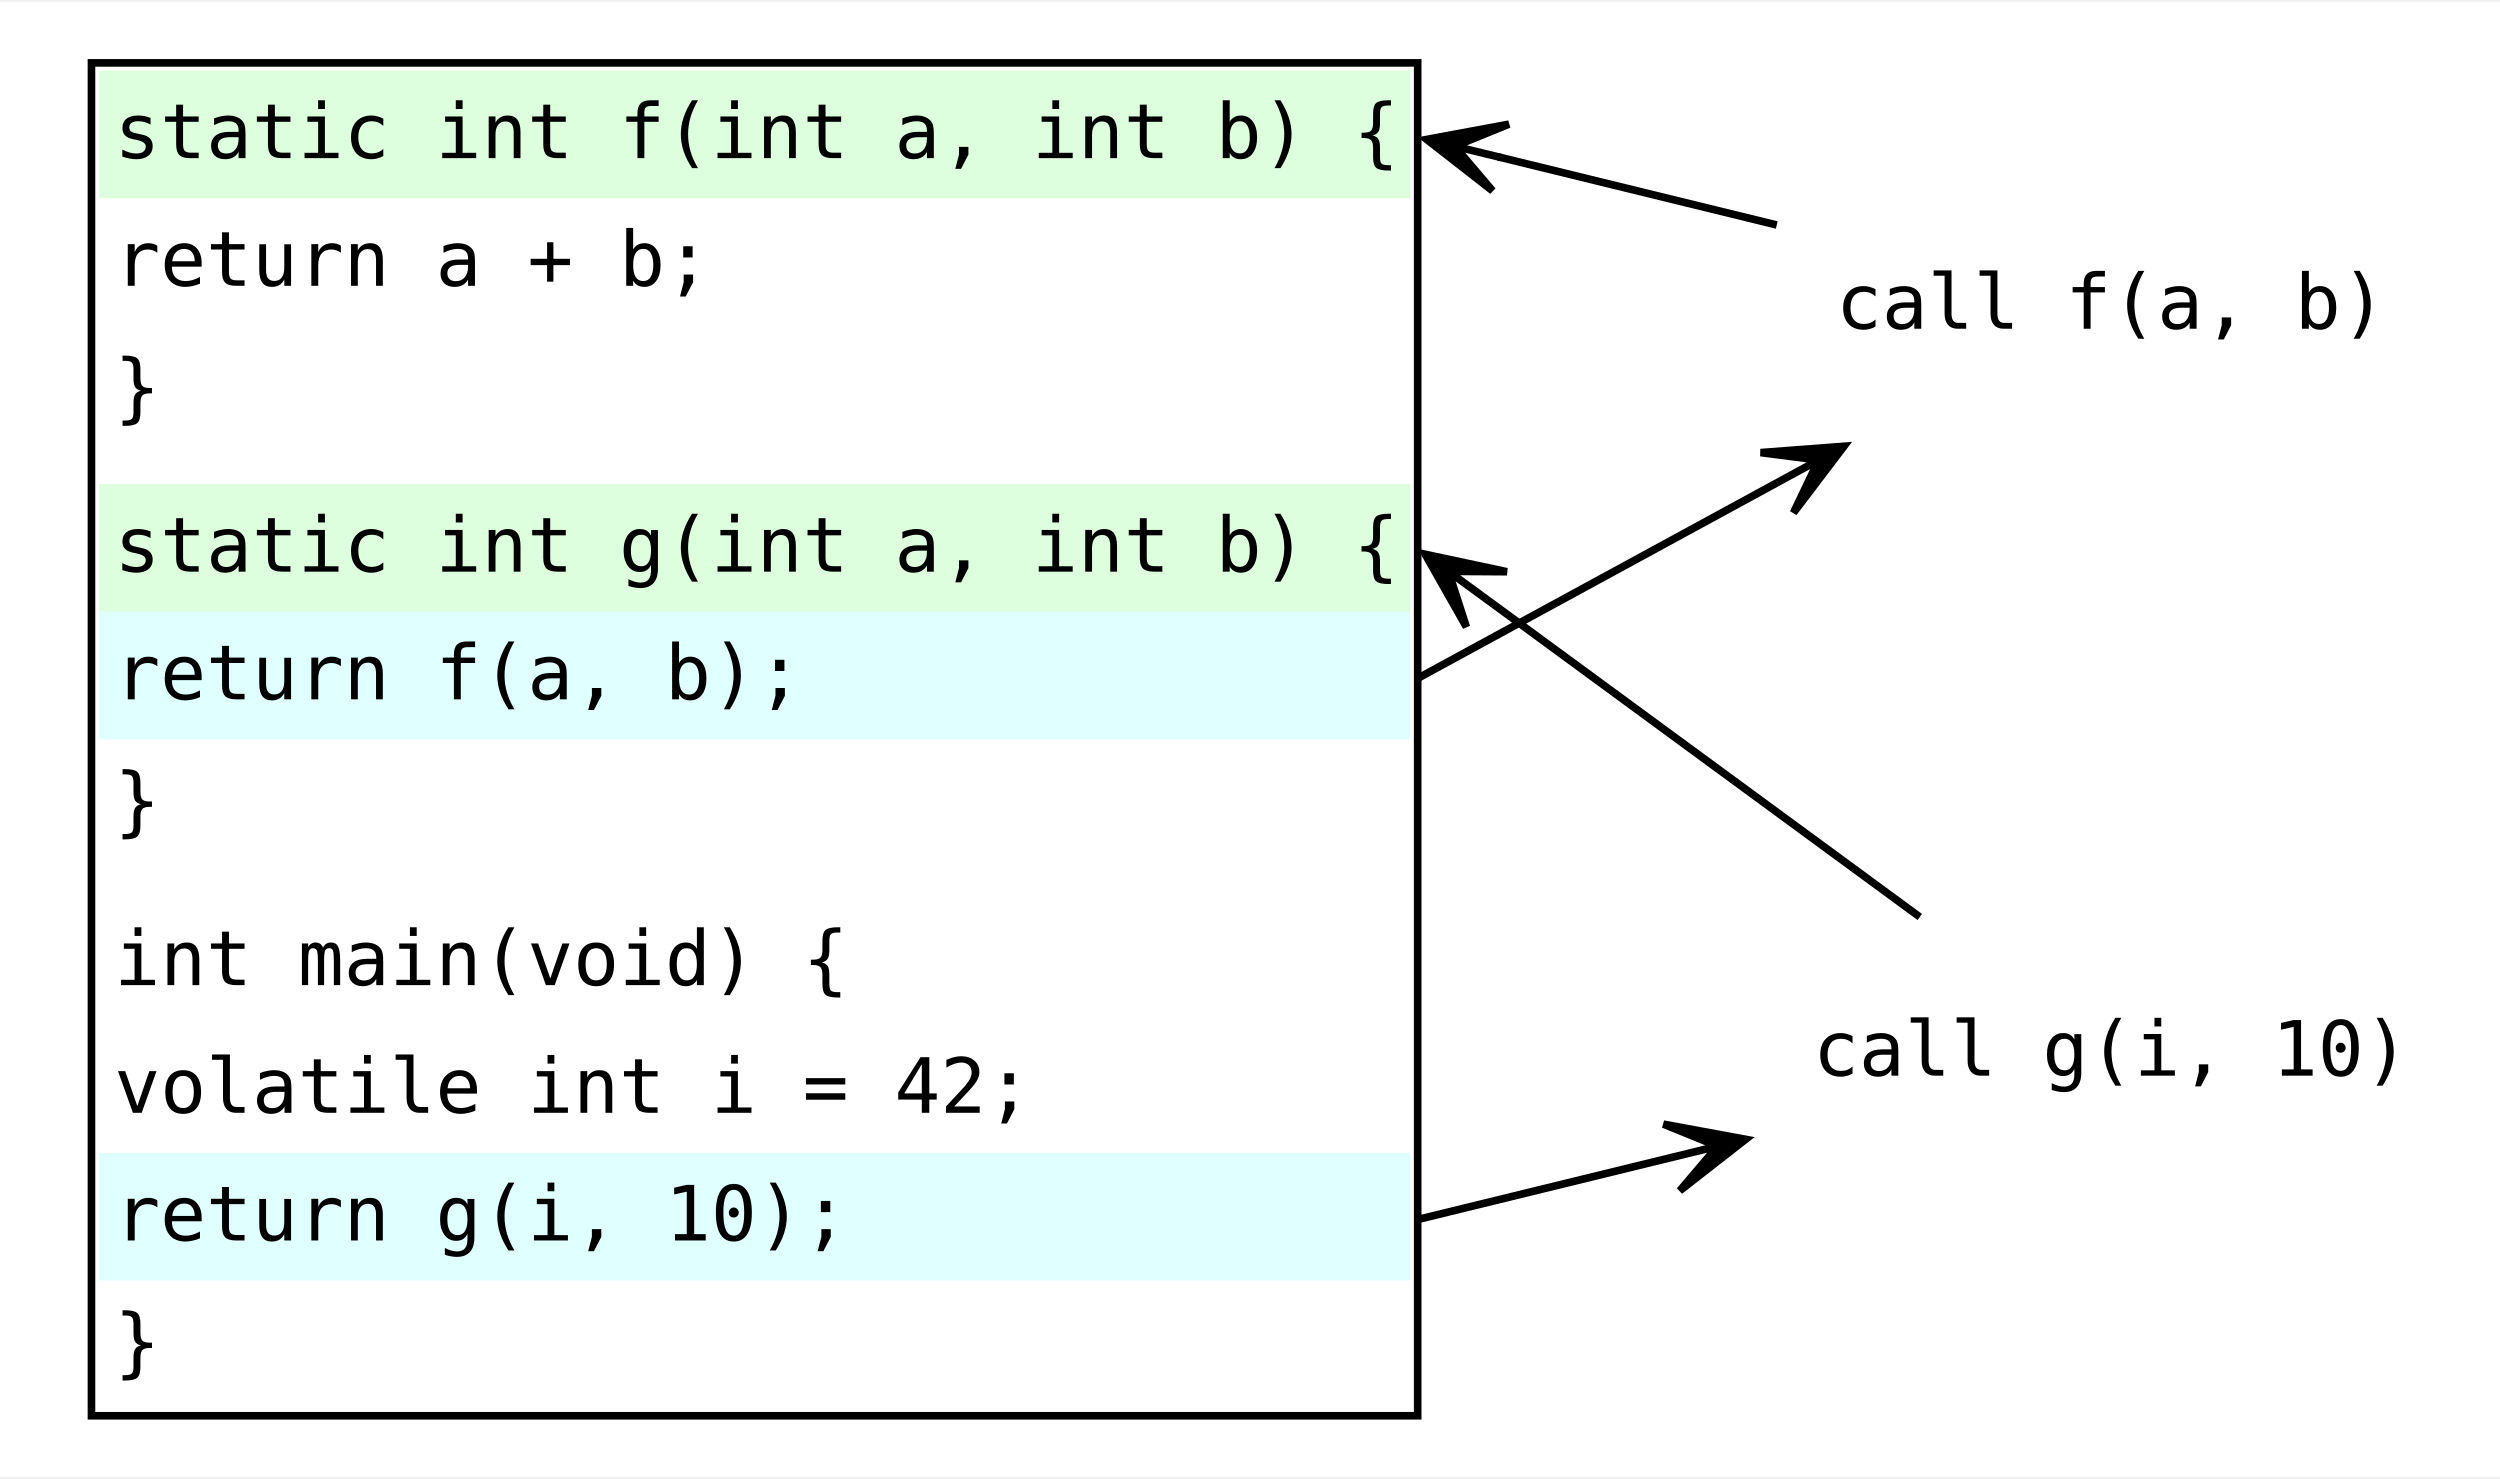
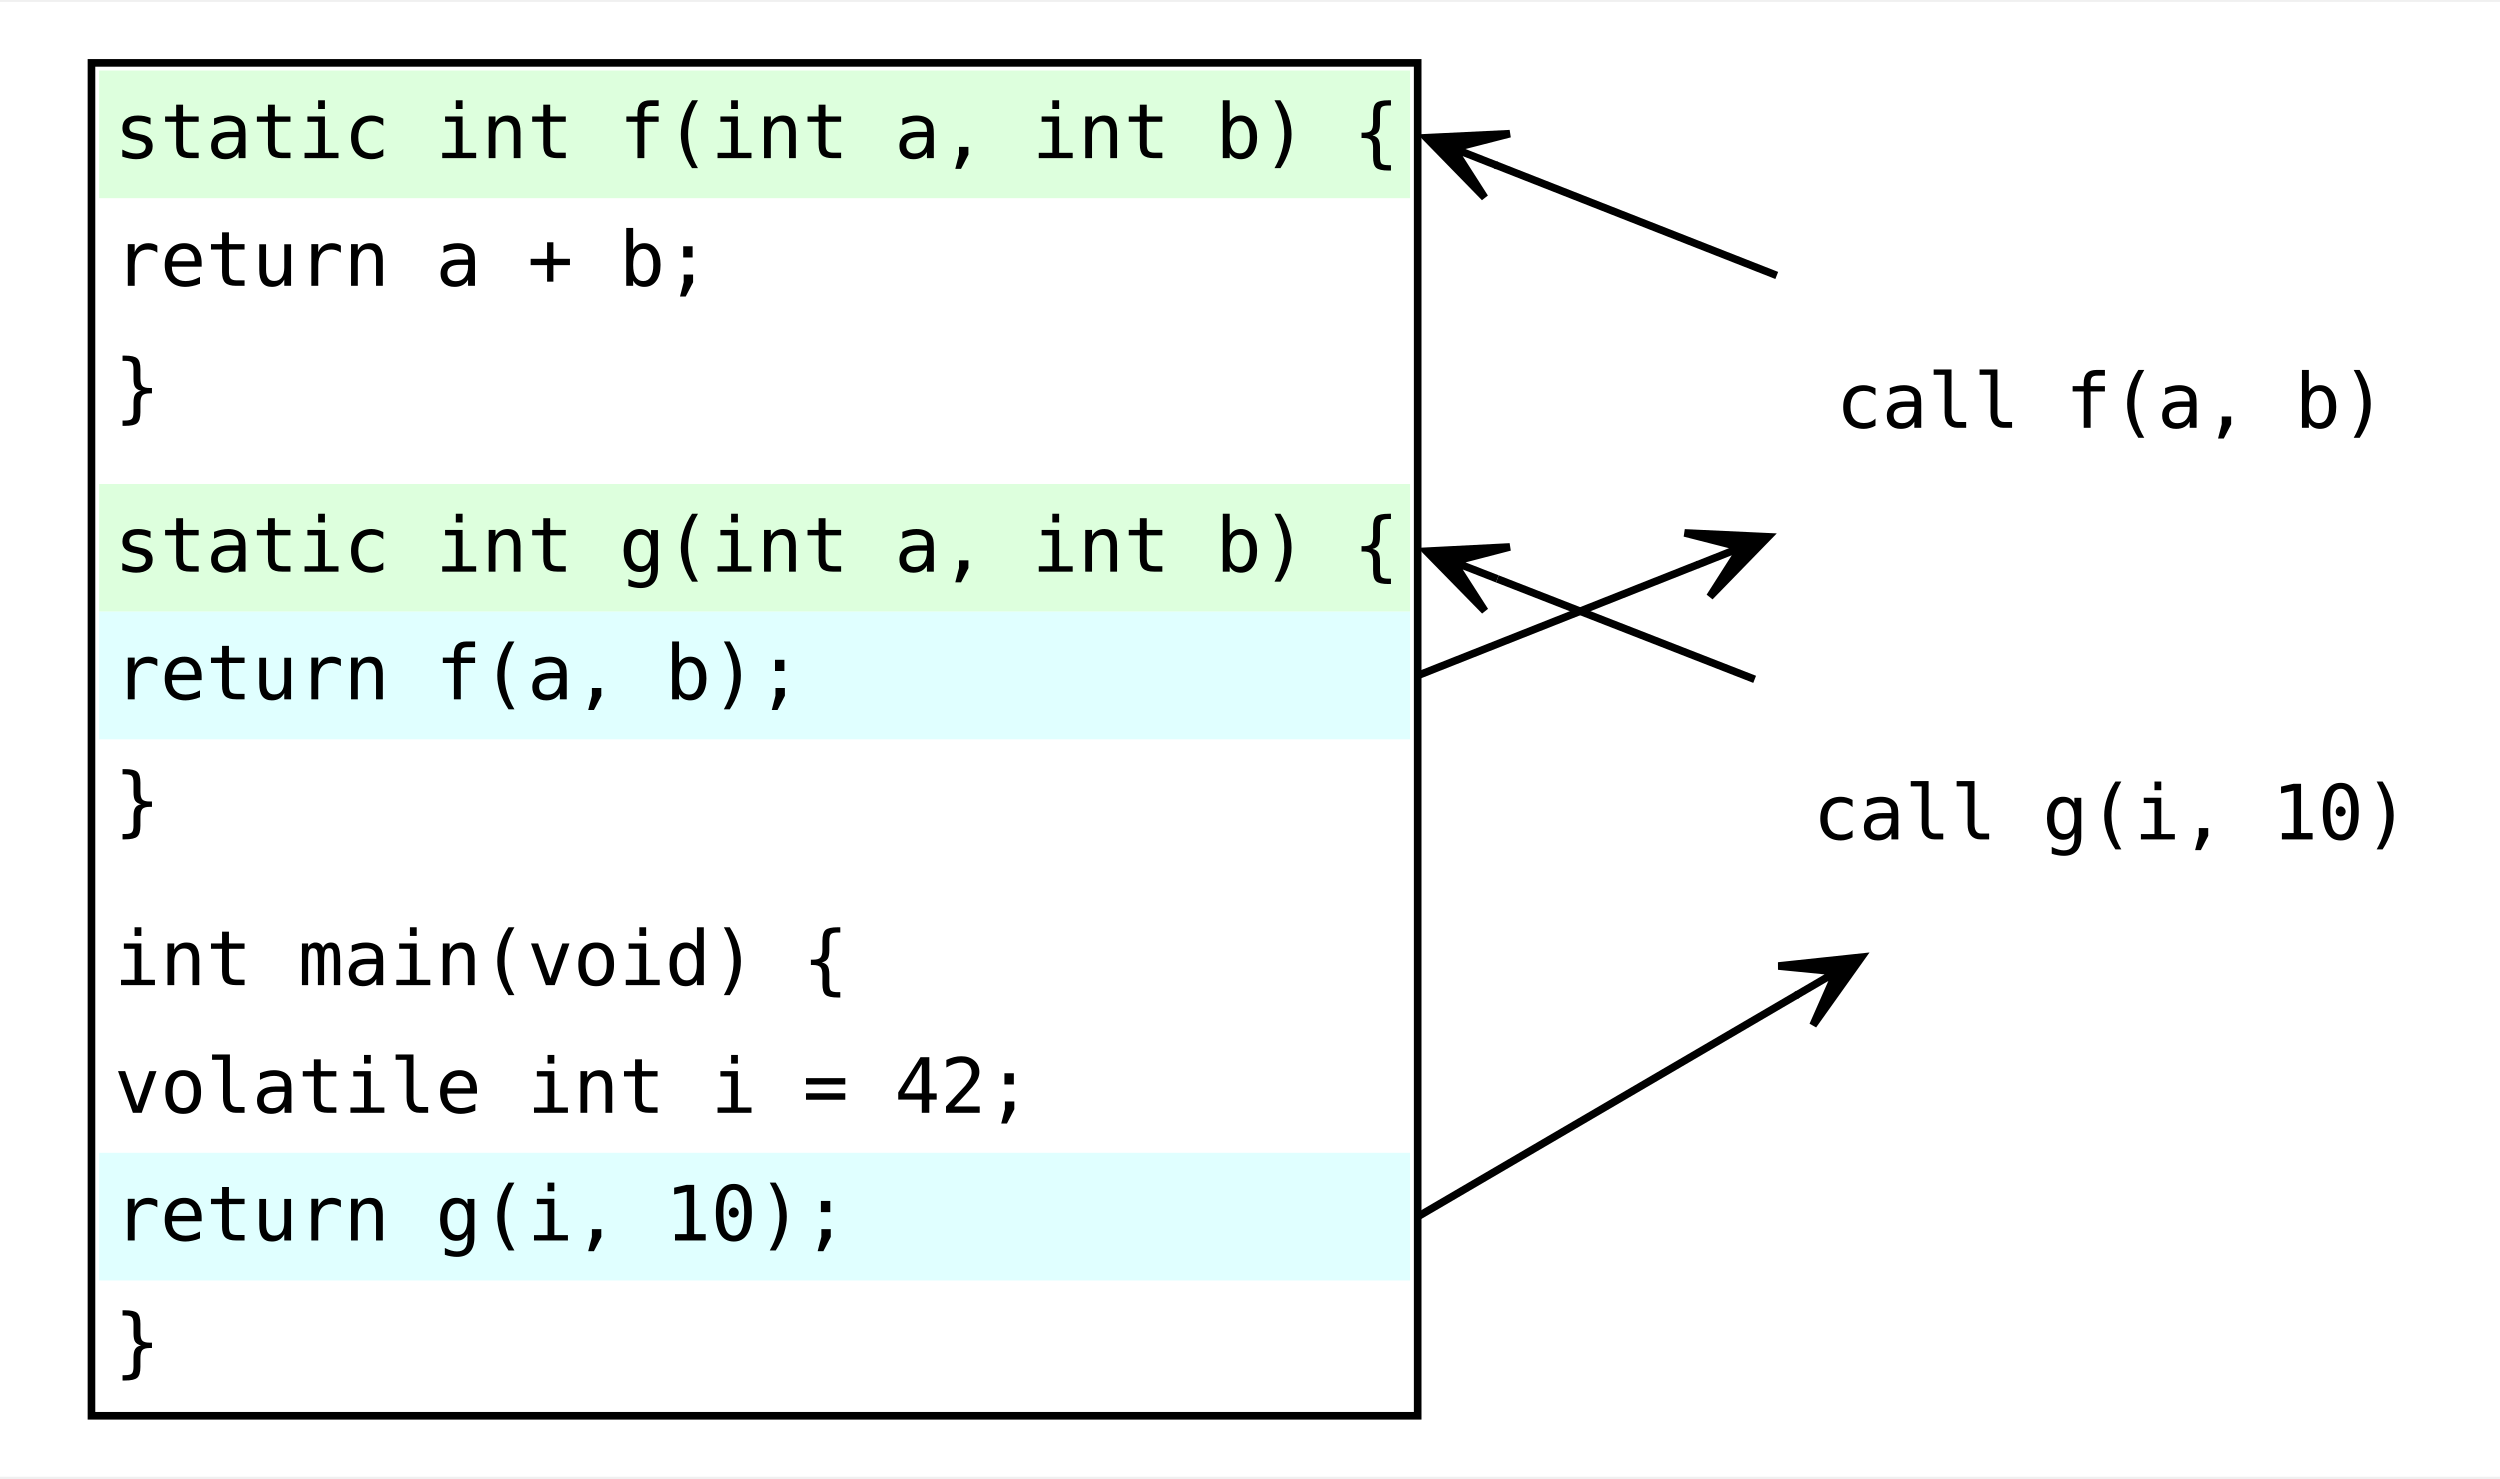
<svg xmlns="http://www.w3.org/2000/svg" width="328pt" height="194pt" viewBox="0.00 0.00 328.00 193.50">
  <g id="graph0" class="graph" transform="scale(1 1) rotate(0) translate(4 189.5)">
    <polygon fill="white" stroke="none" points="-4,4 -4,-189.5 324,-189.5 324,4 -4,4" />
    <g id="node1" class="node">
      <polygon fill="#ddffdd" stroke="none" points="9,-163.75 9,-180.5 181,-180.5 181,-163.75 9,-163.75" />
      <text text-anchor="start" x="11" y="-169" font-family="mono" font-size="10.00">static int f(int a, int b) {</text>
      <text text-anchor="start" x="11" y="-152.25" font-family="mono" font-size="10.00">    return a + b;</text>
      <text text-anchor="start" x="11" y="-135.5" font-family="mono" font-size="10.00">}</text>
      <polygon fill="#ddffdd" stroke="none" points="9,-109.5 9,-126.25 181,-126.25 181,-109.5 9,-109.5" />
      <text text-anchor="start" x="11" y="-114.75" font-family="mono" font-size="10.00">static int g(int a, int b) {</text>
      <polygon fill="lightcyan" stroke="none" points="9,-92.75 9,-109.5 181,-109.5 181,-92.75 9,-92.75" />
      <text text-anchor="start" x="11" y="-98" font-family="mono" font-size="10.00">    return f(a, b);</text>
      <text text-anchor="start" x="11" y="-81.25" font-family="mono" font-size="10.00">}</text>
      <text text-anchor="start" x="11" y="-60.5" font-family="mono" font-size="10.00">int main(void) {</text>
      <text text-anchor="start" x="11" y="-43.75" font-family="mono" font-size="10.00">  volatile int i = 42;</text>
      <polygon fill="lightcyan" stroke="none" points="9,-21.75 9,-38.5 181,-38.5 181,-21.75 9,-21.75" />
      <text text-anchor="start" x="11" y="-27" font-family="mono" font-size="10.00">  return g(i, 10);</text>
      <text text-anchor="start" x="11" y="-10.25" font-family="mono" font-size="10.00">}</text>
      <polygon fill="none" stroke="black" points="8,-4 8,-181.5 182,-181.5 182,-4 8,-4" />
    </g>
    <g id="node2" class="node">
-       <text text-anchor="middle" x="273" y="-48.62" font-family="mono" font-size="10.00">call g(i, 10)</text>
+       <text text-anchor="middle" x="273" y="-79.62" font-family="mono" font-size="10.00">call g(i, 10)</text>
    </g>
    <g id="edge1" class="edge">
-       <path fill="none" stroke="black" d="M182,-29.75C182,-29.75 197.36,-33.5 215.38,-37.91" />
-       <polygon fill="black" stroke="black" points="225.03,-40.27 214.24,-42.26 221.35,-39.37 215.31,-37.89 215.31,-37.89 215.31,-37.89 221.35,-39.37 216.38,-33.52 225.03,-40.27" />
+       <path fill="none" stroke="black" d="M182,-30.12C182,-30.12 207.88,-45.26 231.88,-59.29" />
+       <polygon fill="black" stroke="black" points="240.23,-64.17 229.32,-63.01 236.96,-62.26 231.59,-59.12 231.59,-59.12 231.59,-59.12 236.96,-62.26 233.87,-55.24 240.23,-64.17" />
    </g>
    <g id="node3" class="node">
-       <text text-anchor="middle" x="273" y="-146.62" font-family="mono" font-size="10.00">call f(a, b)</text>
+       <text text-anchor="middle" x="273" y="-133.62" font-family="mono" font-size="10.00">call f(a, b)</text>
    </g>
    <g id="edge3" class="edge">
-       <path fill="none" stroke="black" d="M182,-100.75C182,-100.75 205.97,-113.8 229.17,-126.43" />
-       <polygon fill="black" stroke="black" points="237.93,-131.2 226.99,-130.37 234.61,-129.39 229.15,-126.42 229.15,-126.42 229.15,-126.42 234.61,-129.39 231.3,-122.47 237.93,-131.2" />
+       <path fill="none" stroke="black" d="M182,-101.12C182,-101.12 199.35,-107.99 218.82,-115.7" />
+       <polygon fill="black" stroke="black" points="227.98,-119.32 217.02,-119.83 224.46,-117.93 218.68,-115.64 218.68,-115.64 218.68,-115.64 224.46,-117.93 220.33,-111.46 227.98,-119.32" />
    </g>
    <g id="edge2" class="edge">
-       <path fill="none" stroke="black" d="M247.88,-69.44C229.14,-83.18 204.18,-101.48 191.02,-111.14" />
-       <polygon fill="black" stroke="black" points="182.98,-117.03 188.39,-107.49 186.03,-114.79 191.05,-111.12 191.05,-111.12 191.05,-111.12 186.03,-114.79 193.71,-114.74 182.98,-117.03" />
+       <path fill="none" stroke="black" d="M226.21,-100.62C213.53,-105.57 200.93,-110.49 192.45,-113.8" />
+       <polygon fill="black" stroke="black" points="183.14,-117.43 190.81,-109.6 186.66,-116.06 192.45,-113.8 192.45,-113.8 192.45,-113.8 186.66,-116.06 194.09,-117.99 183.14,-117.43" />
    </g>
    <g id="edge4" class="edge">
-       <path fill="none" stroke="black" d="M229.11,-160.23C215.53,-163.55 201.69,-166.94 192.56,-169.17" />
-       <polygon fill="black" stroke="black" points="183.18,-171.46 191.83,-164.71 186.86,-170.56 192.9,-169.09 192.9,-169.09 192.9,-169.09 186.86,-170.56 193.97,-173.46 183.18,-171.46" />
+       <path fill="none" stroke="black" d="M229.11,-153.61C215.35,-159.02 201.32,-164.53 192.19,-168.12" />
+       <polygon fill="black" stroke="black" points="183.13,-171.68 190.79,-163.83 186.65,-170.3 192.44,-168.02 192.44,-168.02 192.44,-168.02 186.65,-170.3 194.09,-172.21 183.13,-171.68" />
    </g>
  </g>
</svg>
